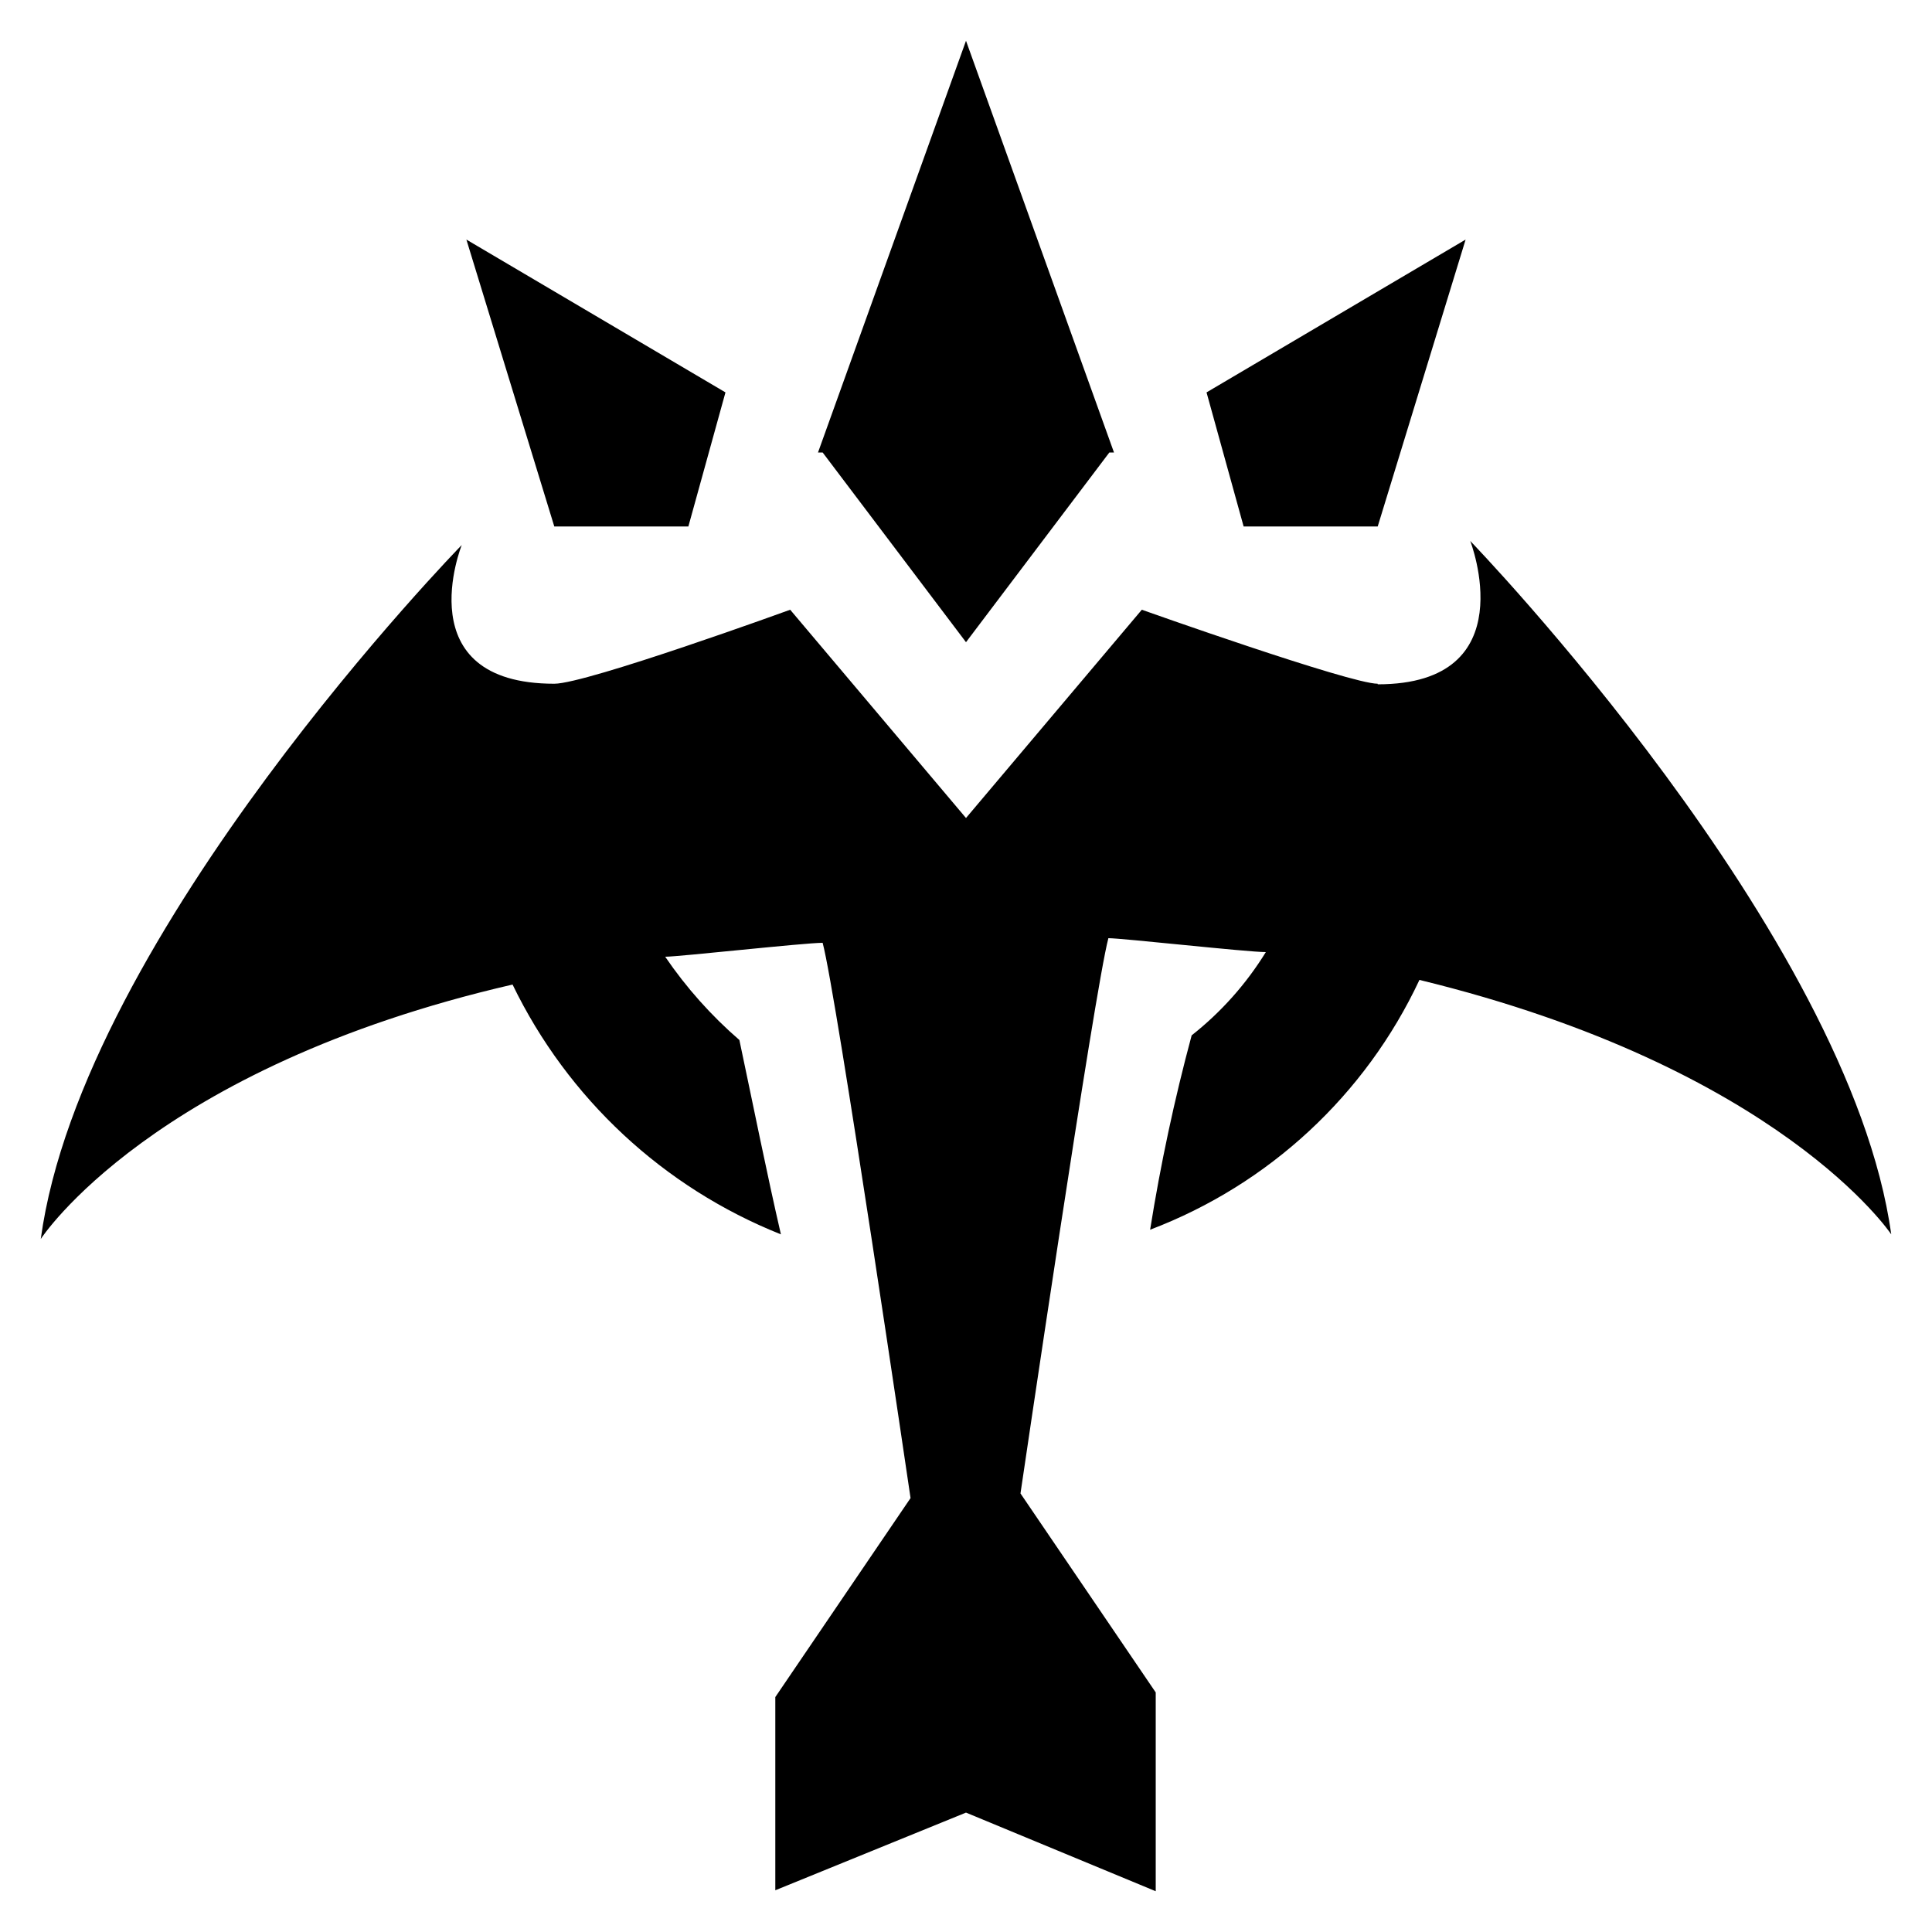
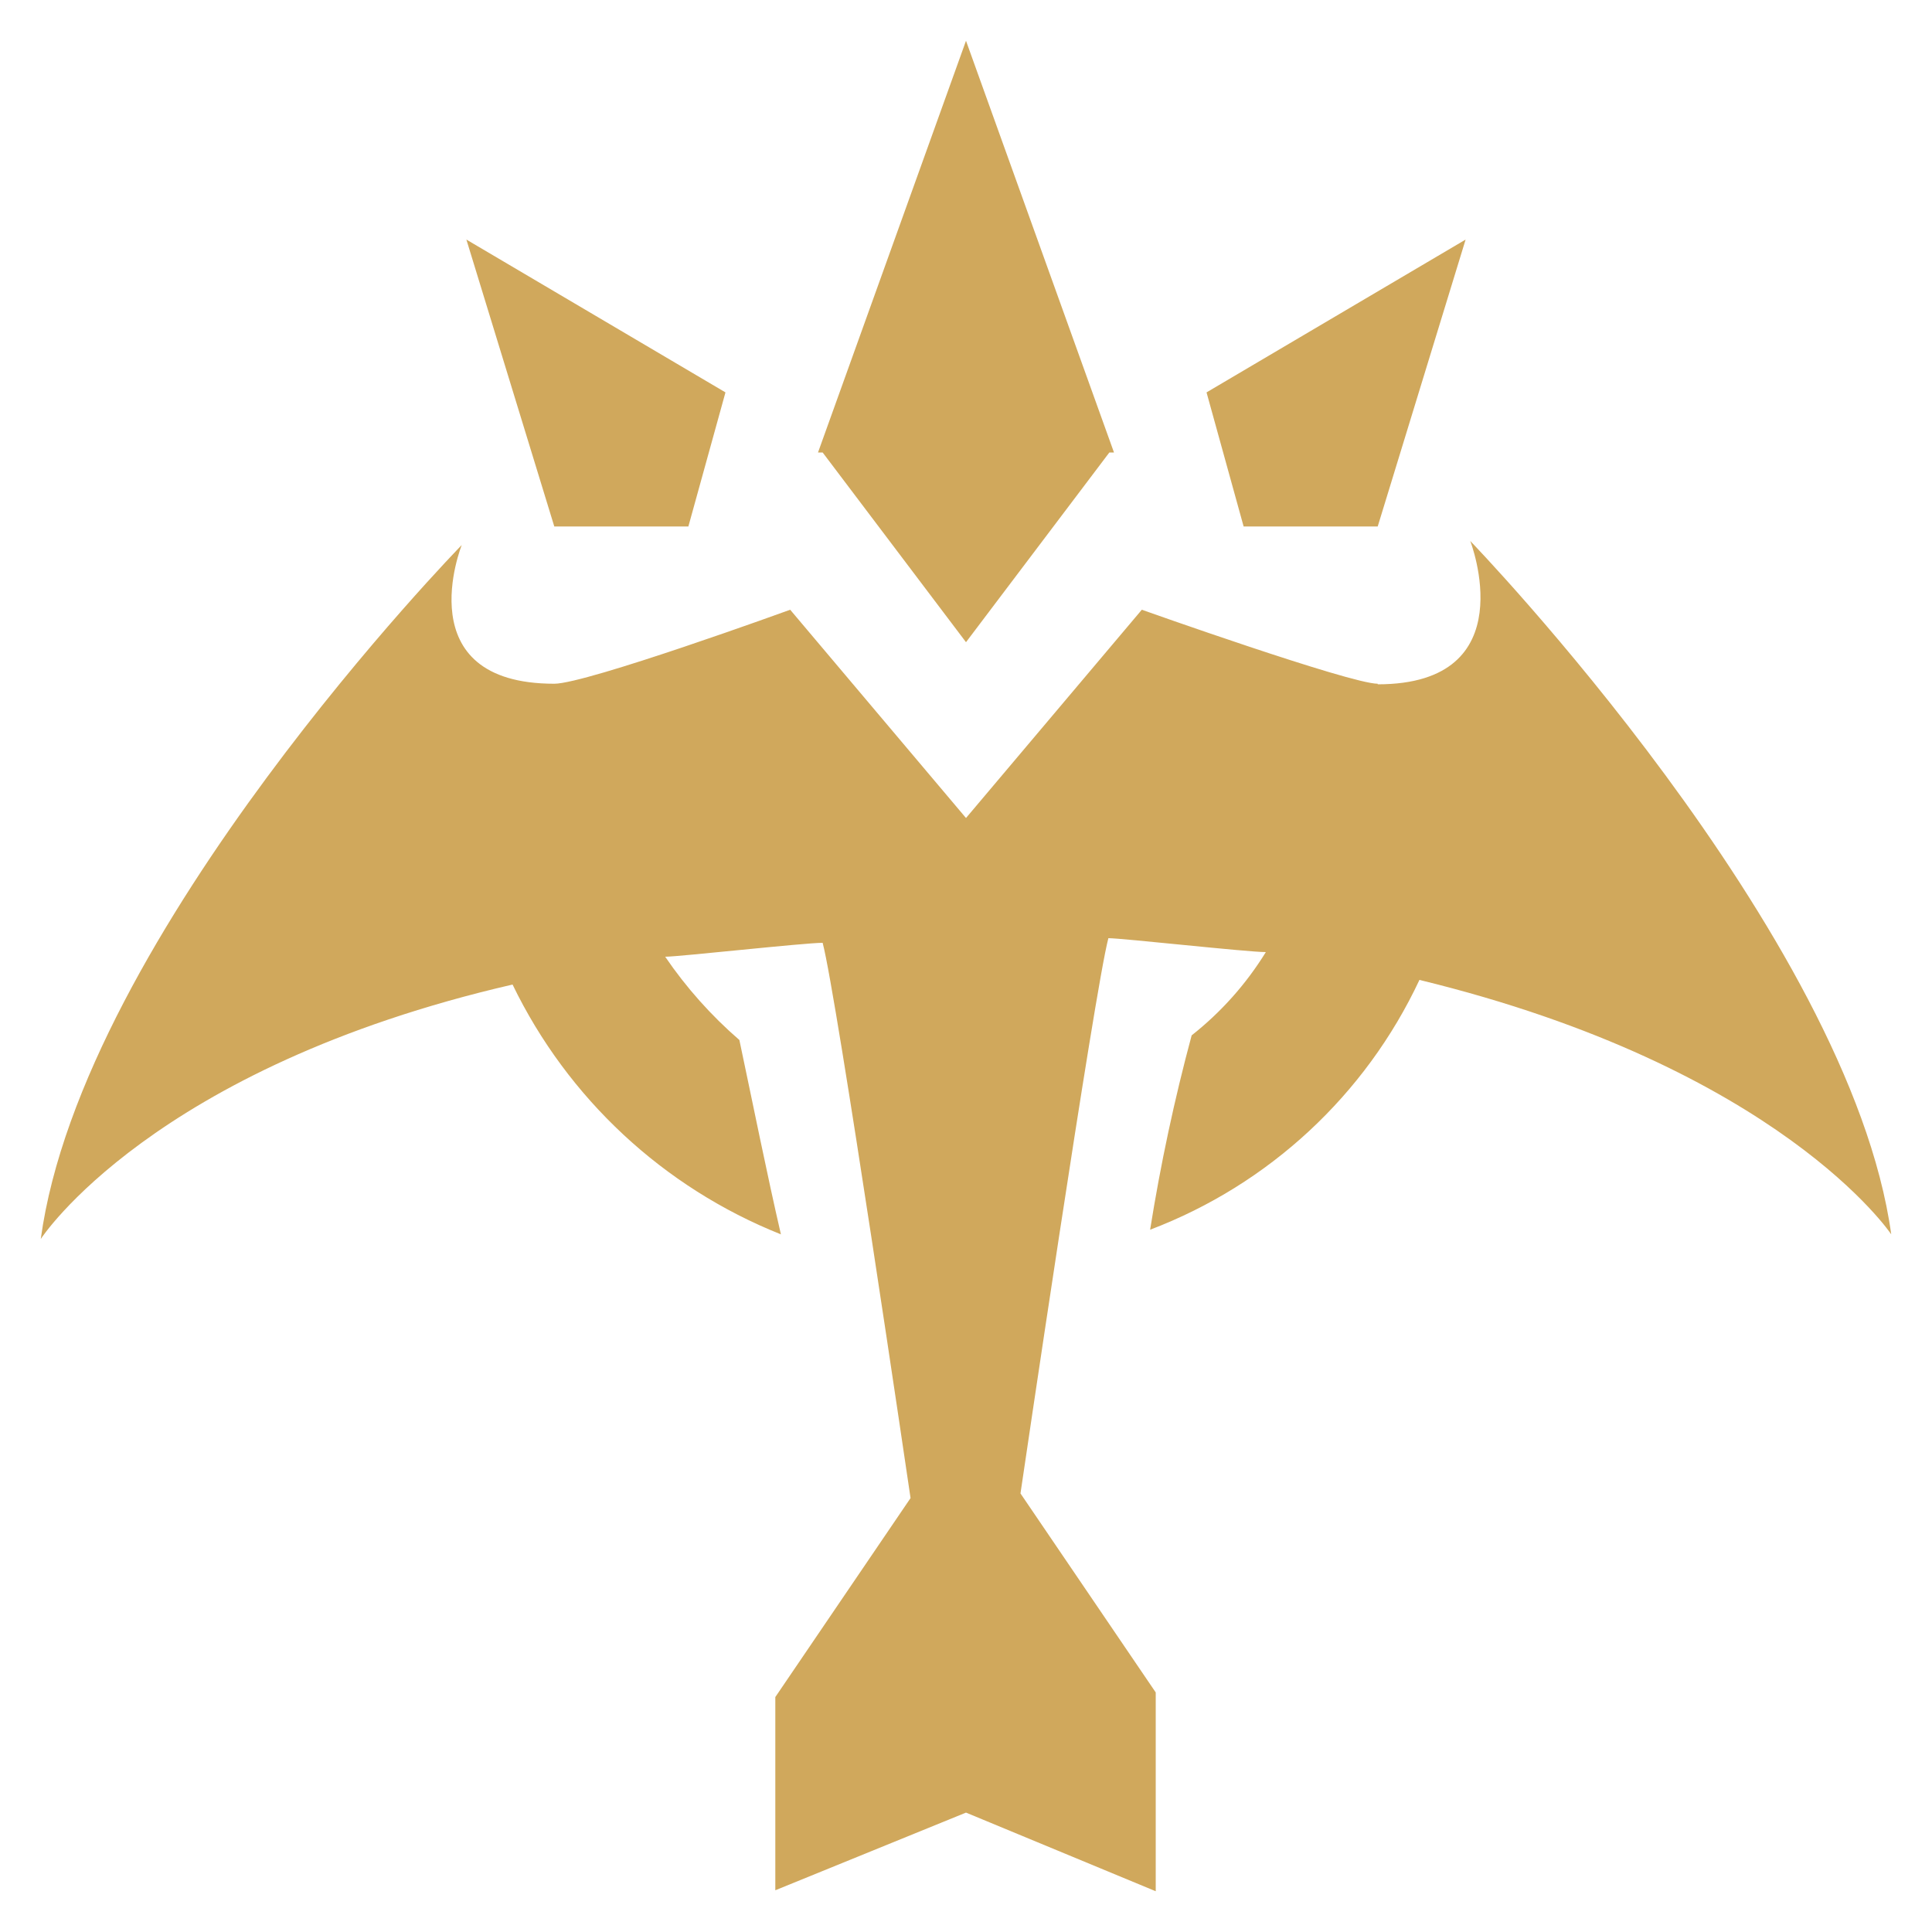
<svg xmlns="http://www.w3.org/2000/svg" viewBox="0 0 100 100">
-   <path d="M28.69 27.25h6.94l1.92-6.94-13.41-7.91zM71.31 27.25l4.55-14.85-13.41 7.91 1.92 6.94zM71.31 35.39c-1.43 0-12.21-3.83-12.21-3.83L50 42.34l-9.1-10.78s-10.54 3.83-12.21 3.83c-7.67 0-4.79-7.18-4.79-7.18S4.26 48.32 2.11 64.13c0 0 5.74-8.86 24.42-13.17a26.22 26.22 0 0013.89 12.93c-.72-3.11-1.44-6.71-2.15-10.06a22.36 22.36 0 01-3.84-4.31c.72 0 7.19-.72 8.15-.72.71 2.64 4.55 28.74 4.55 28.74l-7 10.3v10L50 93.82l9.82 4.07V87.6l-7-10.3s3.84-26.1 4.55-28.74c.72 0 7.19.72 8.15.72a16.52 16.52 0 01-3.84 4.31 98.08 98.08 0 00-2.15 10.06 25.33 25.33 0 0013.94-12.93c18.68 4.55 24.42 13.17 24.42 13.17C95.74 48.32 76.1 28 76.1 28s2.88 7.42-4.79 7.42" />
-   <path d="M50 2.11l-7.66 21.31h.24L50 33.24l7.42-9.82h.24z" />
+   <style type="text/css">
+ 	.st0{fill: rgb(208, 168, 92);}
+ </style>
+   <path class="st0" d="M28.69 27.25h6.94l1.92-6.94-13.41-7.91zM71.31 27.25l4.55-14.85-13.41 7.91 1.92 6.94zM71.31 35.39c-1.43 0-12.21-3.83-12.21-3.83L50 42.34l-9.1-10.78s-10.54 3.83-12.21 3.83c-7.67 0-4.79-7.18-4.79-7.18S4.26 48.32 2.11 64.13c0 0 5.74-8.86 24.42-13.17a26.22 26.22 0 0013.89 12.93c-.72-3.11-1.44-6.71-2.15-10.06a22.36 22.36 0 01-3.84-4.31c.72 0 7.19-.72 8.15-.72.71 2.64 4.55 28.74 4.55 28.74l-7 10.3v10L50 93.82l9.82 4.07V87.6l-7-10.3s3.84-26.1 4.55-28.74c.72 0 7.19.72 8.15.72a16.52 16.52 0 01-3.84 4.31 98.08 98.08 0 00-2.15 10.06 25.33 25.33 0 0013.94-12.93c18.68 4.55 24.42 13.17 24.42 13.17C95.74 48.32 76.1 28 76.1 28s2.88 7.42-4.79 7.42" />
+   <path class="st0" d="M50 2.11l-7.66 21.31h.24L50 33.24l7.42-9.82h.24z" />
</svg>
